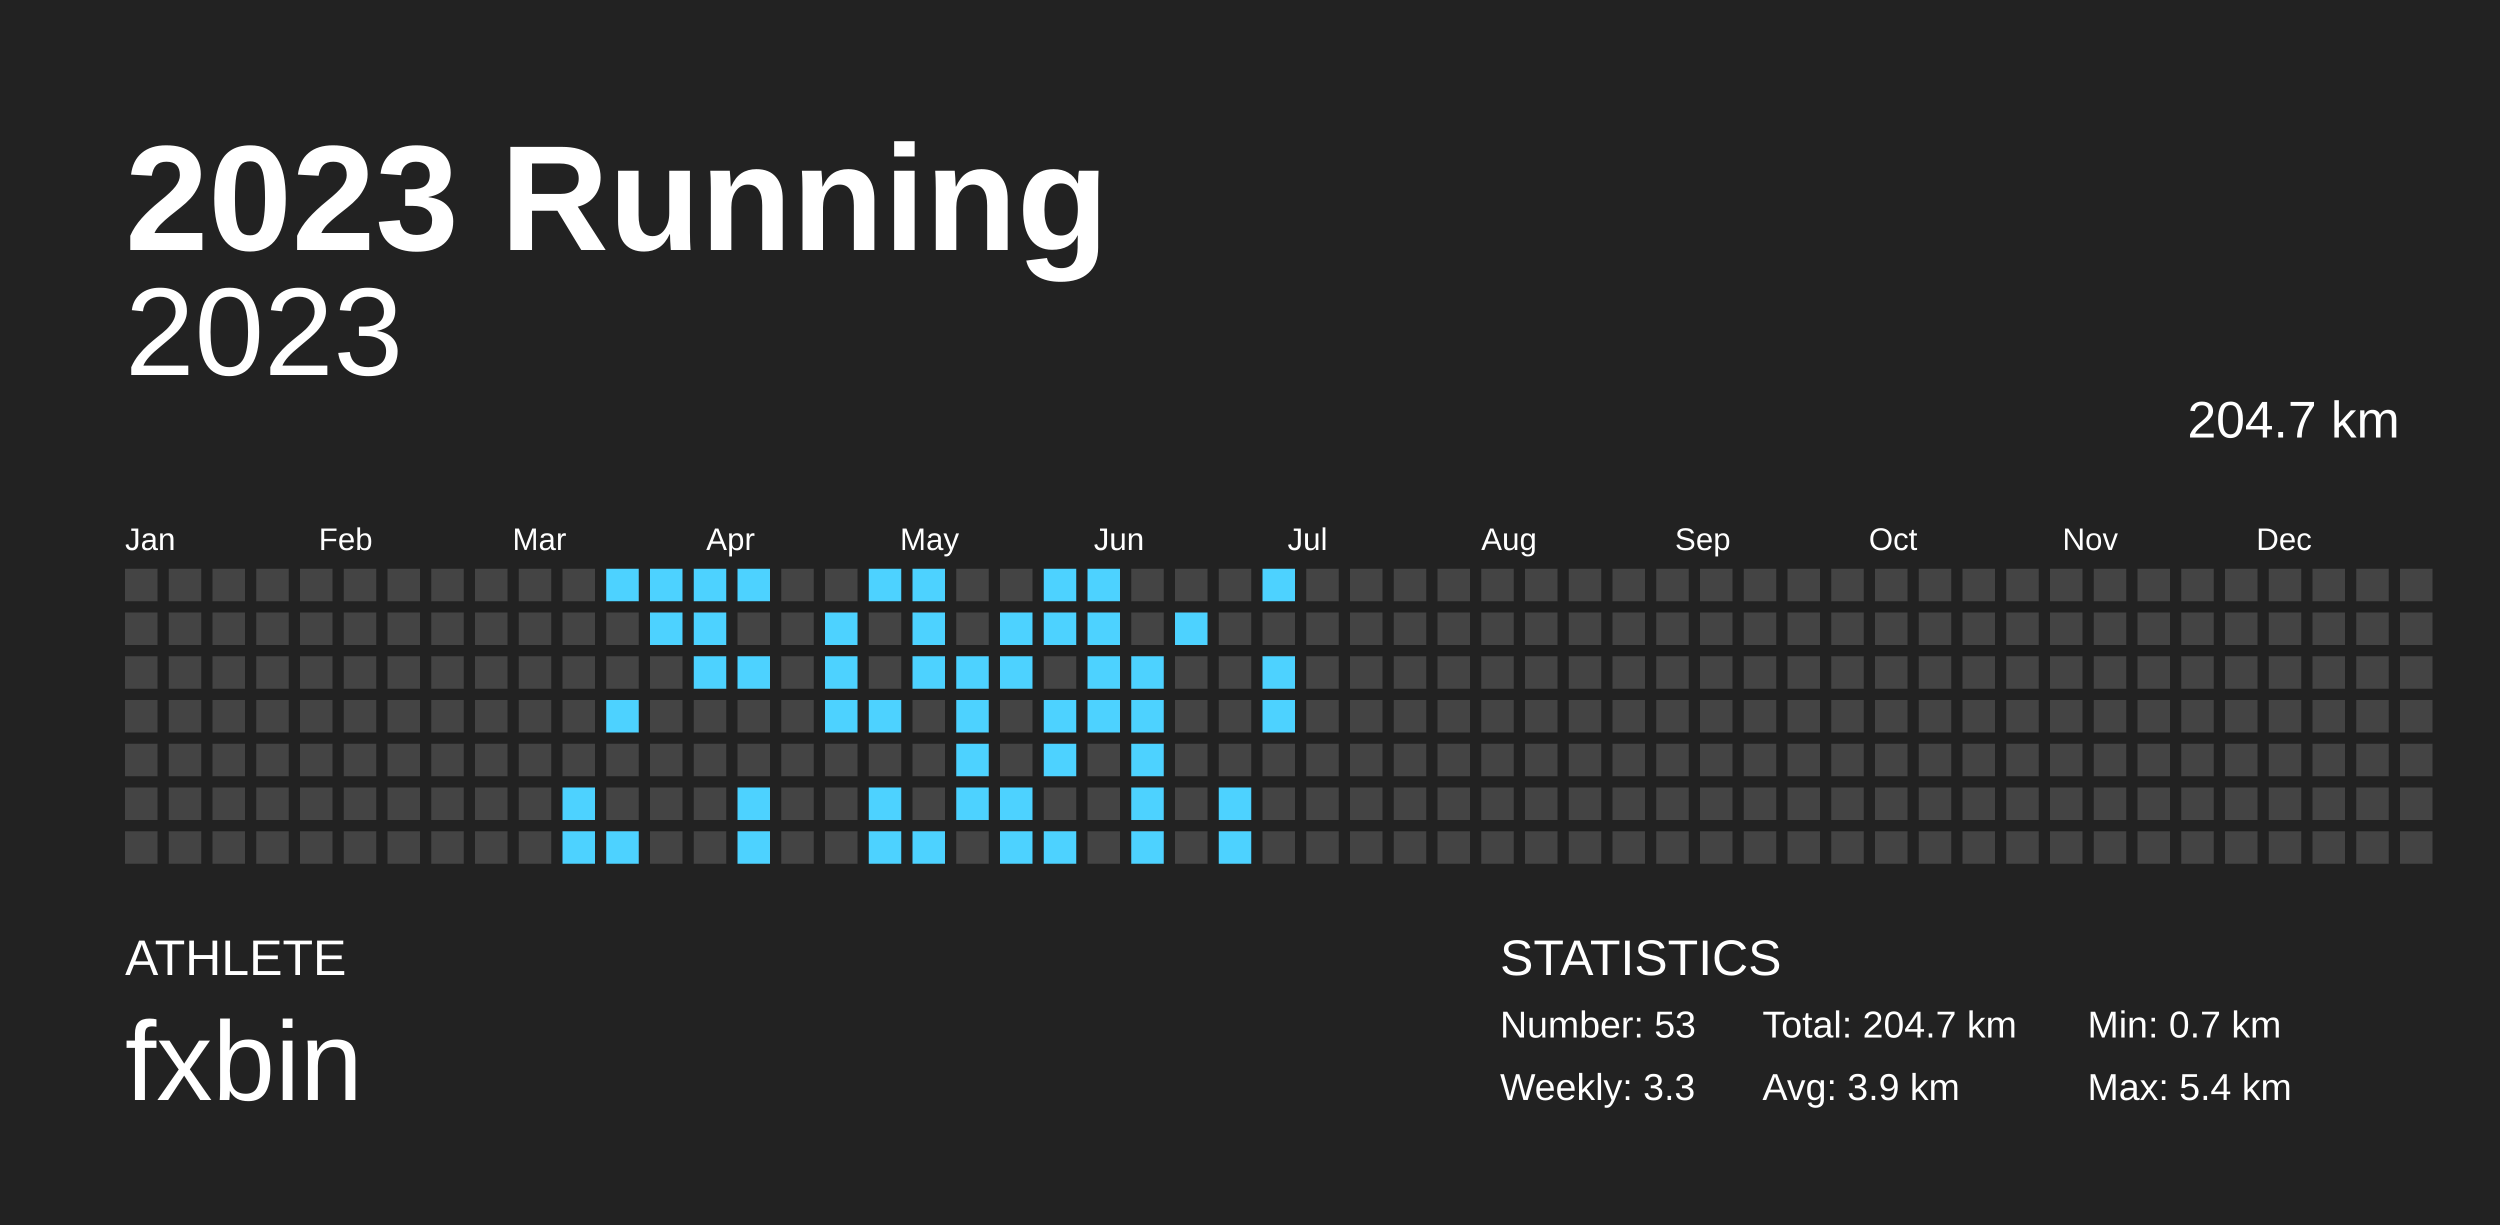
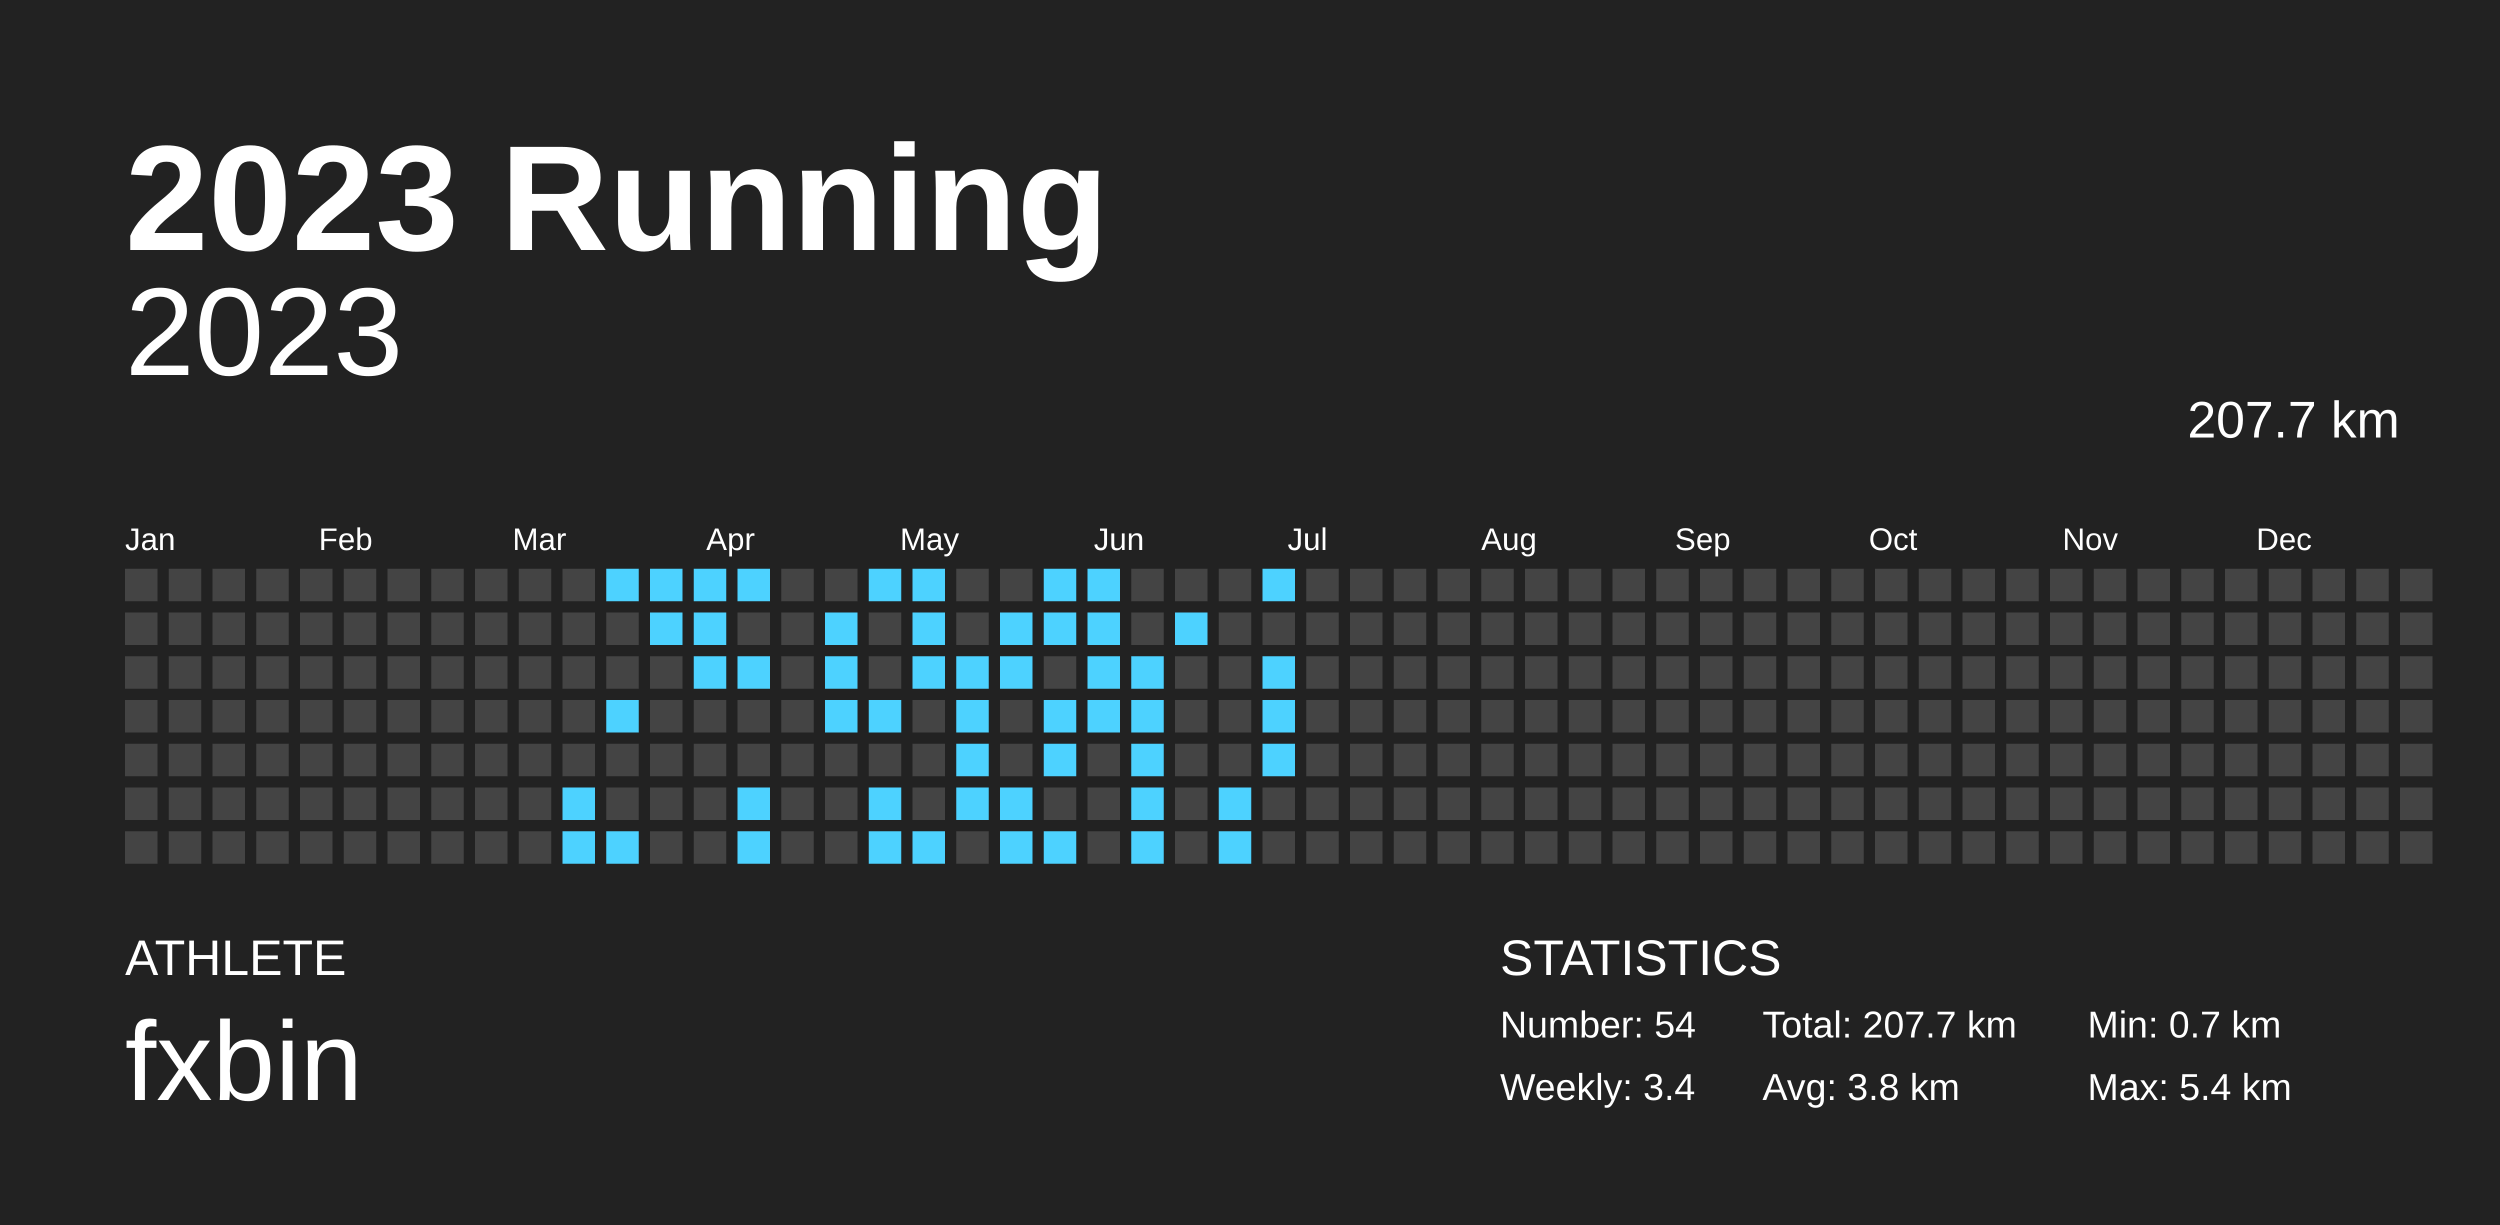
<svg xmlns="http://www.w3.org/2000/svg" baseProfile="full" height="98mm" version="1.1" viewBox="0,0,200,98" width="200mm">
  <defs />
  <rect fill="#222222" height="98" width="200" x="0" y="0" />
  <text fill="#FFFFFF" style="font-size:12px; font-family:Arial; font-weight:bold;" x="10" y="20">2023 Running</text>
  <text fill="#FFFFFF" style="font-size:4px; font-family:Arial" x="10" y="78">ATHLETE</text>
  <text fill="#FFFFFF" style="font-size:9px; font-family:Arial" x="10" y="88">fxbin</text>
  <text fill="#FFFFFF" style="font-size:4px; font-family:Arial" x="120" y="78">STATISTICS</text>
-   <text fill="#FFFFFF" style="font-size:3px; font-family:Arial" x="120" y="83">Number: 53</text>
-   <text fill="#FFFFFF" style="font-size:3px; font-family:Arial" x="120" y="88">Weekly: 3.3</text>
-   <text fill="#FFFFFF" style="font-size:3px; font-family:Arial" x="141" y="83">Total: 204.7 km</text>
-   <text fill="#FFFFFF" style="font-size:3px; font-family:Arial" x="141" y="88">Avg: 3.9 km</text>
+   <text fill="#FFFFFF" style="font-size:3px; font-family:Arial" x="120" y="83">Number: 54</text>
+   <text fill="#FFFFFF" style="font-size:3px; font-family:Arial" x="120" y="88">Weekly: 3.4</text>
+   <text fill="#FFFFFF" style="font-size:3px; font-family:Arial" x="141" y="83">Total: 207.7 km</text>
+   <text fill="#FFFFFF" style="font-size:3px; font-family:Arial" x="141" y="88">Avg: 3.8 km</text>
  <text fill="#FFFFFF" style="font-size:3px; font-family:Arial" x="167" y="83">Min: 0.7 km</text>
  <text fill="#FFFFFF" style="font-size:3px; font-family:Arial" x="167" y="88">Max: 5.4 km</text>
  <text alignment-baseline="hanging" fill="#FFFFFF" style="font-size:10.0px; font-family:Arial;" x="10" y="30">2023</text>
-   <text alignment-baseline="hanging" fill="#FFFFFF" style="font-size:4.125px; font-family:Arial;" x="175" y="35">204.7 km</text>
+   <text alignment-baseline="hanging" fill="#FFFFFF" style="font-size:4.125px; font-family:Arial;" x="175" y="35">207.7 km</text>
  <text fill="#FFFFFF" style="font-size:2.5px; font-family:Arial" x="10.0" y="44">Jan</text>
  <text fill="#FFFFFF" style="font-size:2.5px; font-family:Arial" x="25.5" y="44">Feb</text>
  <text fill="#FFFFFF" style="font-size:2.5px; font-family:Arial" x="41.0" y="44">Mar</text>
  <text fill="#FFFFFF" style="font-size:2.5px; font-family:Arial" x="56.5" y="44">Apr</text>
  <text fill="#FFFFFF" style="font-size:2.5px; font-family:Arial" x="72.0" y="44">May</text>
  <text fill="#FFFFFF" style="font-size:2.5px; font-family:Arial" x="87.5" y="44">Jun</text>
  <text fill="#FFFFFF" style="font-size:2.5px; font-family:Arial" x="103.0" y="44">Jul</text>
  <text fill="#FFFFFF" style="font-size:2.5px; font-family:Arial" x="118.5" y="44">Aug</text>
  <text fill="#FFFFFF" style="font-size:2.5px; font-family:Arial" x="134.0" y="44">Sep</text>
  <text fill="#FFFFFF" style="font-size:2.5px; font-family:Arial" x="149.5" y="44">Oct</text>
  <text fill="#FFFFFF" style="font-size:2.5px; font-family:Arial" x="165.0" y="44">Nov</text>
  <text fill="#FFFFFF" style="font-size:2.5px; font-family:Arial" x="180.5" y="44">Dec</text>
  <rect fill="#444444" height="2.6" width="2.6" x="10.0" y="45.5" />
  <rect fill="#444444" height="2.6" width="2.6" x="10.0" y="49.0" />
  <rect fill="#444444" height="2.6" width="2.6" x="10.0" y="52.5" />
  <rect fill="#444444" height="2.6" width="2.6" x="10.0" y="56.0" />
  <rect fill="#444444" height="2.6" width="2.6" x="10.0" y="59.5" />
  <rect fill="#444444" height="2.6" width="2.6" x="10.0" y="63.0" />
  <rect fill="#444444" height="2.6" width="2.6" x="10.0" y="66.5" />
  <rect fill="#444444" height="2.6" width="2.6" x="13.5" y="45.5" />
  <rect fill="#444444" height="2.6" width="2.6" x="13.5" y="49.0" />
  <rect fill="#444444" height="2.6" width="2.6" x="13.5" y="52.5" />
  <rect fill="#444444" height="2.6" width="2.6" x="13.5" y="56.0" />
  <rect fill="#444444" height="2.6" width="2.6" x="13.5" y="59.5" />
  <rect fill="#444444" height="2.6" width="2.6" x="13.5" y="63.0" />
  <rect fill="#444444" height="2.6" width="2.6" x="13.5" y="66.5" />
  <rect fill="#444444" height="2.6" width="2.6" x="17.0" y="45.5" />
  <rect fill="#444444" height="2.6" width="2.6" x="17.0" y="49.0" />
  <rect fill="#444444" height="2.6" width="2.6" x="17.0" y="52.5" />
  <rect fill="#444444" height="2.6" width="2.6" x="17.0" y="56.0" />
  <rect fill="#444444" height="2.6" width="2.6" x="17.0" y="59.5" />
  <rect fill="#444444" height="2.6" width="2.6" x="17.0" y="63.0" />
  <rect fill="#444444" height="2.6" width="2.6" x="17.0" y="66.5" />
  <rect fill="#444444" height="2.6" width="2.6" x="20.5" y="45.5" />
  <rect fill="#444444" height="2.6" width="2.6" x="20.5" y="49.0" />
  <rect fill="#444444" height="2.6" width="2.6" x="20.5" y="52.5" />
  <rect fill="#444444" height="2.6" width="2.6" x="20.5" y="56.0" />
  <rect fill="#444444" height="2.6" width="2.6" x="20.5" y="59.5" />
  <rect fill="#444444" height="2.6" width="2.6" x="20.5" y="63.0" />
  <rect fill="#444444" height="2.6" width="2.6" x="20.5" y="66.5" />
  <rect fill="#444444" height="2.6" width="2.6" x="24.0" y="45.5" />
  <rect fill="#444444" height="2.6" width="2.6" x="24.0" y="49.0" />
  <rect fill="#444444" height="2.6" width="2.6" x="24.0" y="52.5" />
  <rect fill="#444444" height="2.6" width="2.6" x="24.0" y="56.0" />
  <rect fill="#444444" height="2.6" width="2.6" x="24.0" y="59.5" />
  <rect fill="#444444" height="2.6" width="2.6" x="24.0" y="63.0" />
  <rect fill="#444444" height="2.6" width="2.6" x="24.0" y="66.5" />
  <rect fill="#444444" height="2.6" width="2.6" x="27.5" y="45.5" />
  <rect fill="#444444" height="2.6" width="2.6" x="27.5" y="49.0" />
  <rect fill="#444444" height="2.6" width="2.6" x="27.5" y="52.5" />
  <rect fill="#444444" height="2.6" width="2.6" x="27.5" y="56.0" />
  <rect fill="#444444" height="2.6" width="2.6" x="27.5" y="59.5" />
  <rect fill="#444444" height="2.6" width="2.6" x="27.5" y="63.0" />
  <rect fill="#444444" height="2.6" width="2.6" x="27.5" y="66.5" />
  <rect fill="#444444" height="2.6" width="2.6" x="31.0" y="45.5" />
  <rect fill="#444444" height="2.6" width="2.6" x="31.0" y="49.0" />
  <rect fill="#444444" height="2.6" width="2.6" x="31.0" y="52.5" />
  <rect fill="#444444" height="2.6" width="2.6" x="31.0" y="56.0" />
  <rect fill="#444444" height="2.6" width="2.6" x="31.0" y="59.5" />
  <rect fill="#444444" height="2.6" width="2.6" x="31.0" y="63.0" />
  <rect fill="#444444" height="2.6" width="2.6" x="31.0" y="66.5" />
  <rect fill="#444444" height="2.6" width="2.6" x="34.5" y="45.5" />
  <rect fill="#444444" height="2.6" width="2.6" x="34.5" y="49.0" />
  <rect fill="#444444" height="2.6" width="2.6" x="34.5" y="52.5" />
  <rect fill="#444444" height="2.6" width="2.6" x="34.5" y="56.0" />
  <rect fill="#444444" height="2.6" width="2.6" x="34.5" y="59.5" />
  <rect fill="#444444" height="2.6" width="2.6" x="34.5" y="63.0" />
  <rect fill="#444444" height="2.6" width="2.6" x="34.5" y="66.5" />
  <rect fill="#444444" height="2.6" width="2.6" x="38.0" y="45.5" />
  <rect fill="#444444" height="2.6" width="2.6" x="38.0" y="49.0" />
  <rect fill="#444444" height="2.6" width="2.6" x="38.0" y="52.5" />
  <rect fill="#444444" height="2.6" width="2.6" x="38.0" y="56.0" />
  <rect fill="#444444" height="2.6" width="2.6" x="38.0" y="59.5" />
  <rect fill="#444444" height="2.6" width="2.6" x="38.0" y="63.0" />
  <rect fill="#444444" height="2.6" width="2.6" x="38.0" y="66.5" />
  <rect fill="#444444" height="2.6" width="2.6" x="41.5" y="45.5" />
  <rect fill="#444444" height="2.6" width="2.6" x="41.5" y="49.0" />
  <rect fill="#444444" height="2.6" width="2.6" x="41.5" y="52.5" />
  <rect fill="#444444" height="2.6" width="2.6" x="41.5" y="56.0" />
  <rect fill="#444444" height="2.6" width="2.6" x="41.5" y="59.5" />
  <rect fill="#444444" height="2.6" width="2.6" x="41.5" y="63.0" />
  <rect fill="#444444" height="2.6" width="2.6" x="41.5" y="66.5" />
  <rect fill="#444444" height="2.6" width="2.6" x="45.0" y="45.5" />
  <rect fill="#444444" height="2.6" width="2.6" x="45.0" y="49.0" />
  <rect fill="#444444" height="2.6" width="2.6" x="45.0" y="52.5" />
  <rect fill="#444444" height="2.6" width="2.6" x="45.0" y="56.0" />
  <rect fill="#444444" height="2.6" width="2.6" x="45.0" y="59.5" />
  <rect fill="#4dd2ff" height="2.6" width="2.6" x="45.0" y="63.0" />
  <rect fill="#4dd2ff" height="2.6" width="2.6" x="45.0" y="66.5" />
  <rect fill="#4dd2ff" height="2.6" width="2.6" x="48.5" y="45.5" />
  <rect fill="#444444" height="2.6" width="2.6" x="48.5" y="49.0" />
  <rect fill="#444444" height="2.6" width="2.6" x="48.5" y="52.5" />
  <rect fill="#4dd2ff" height="2.6" width="2.6" x="48.5" y="56.0" />
  <rect fill="#444444" height="2.6" width="2.6" x="48.5" y="59.5" />
  <rect fill="#444444" height="2.6" width="2.6" x="48.5" y="63.0" />
  <rect fill="#4dd2ff" height="2.6" width="2.6" x="48.5" y="66.5" />
  <rect fill="#4dd2ff" height="2.6" width="2.6" x="52.0" y="45.5" />
  <rect fill="#4dd2ff" height="2.6" width="2.6" x="52.0" y="49.0" />
  <rect fill="#444444" height="2.6" width="2.6" x="52.0" y="52.5" />
  <rect fill="#444444" height="2.6" width="2.6" x="52.0" y="56.0" />
  <rect fill="#444444" height="2.6" width="2.6" x="52.0" y="59.5" />
  <rect fill="#444444" height="2.6" width="2.6" x="52.0" y="63.0" />
  <rect fill="#444444" height="2.6" width="2.6" x="52.0" y="66.5" />
  <rect fill="#4dd2ff" height="2.6" width="2.6" x="55.5" y="45.5" />
  <rect fill="#4dd2ff" height="2.6" width="2.6" x="55.5" y="49.0" />
  <rect fill="#4dd2ff" height="2.6" width="2.6" x="55.5" y="52.5" />
  <rect fill="#444444" height="2.6" width="2.6" x="55.5" y="56.0" />
  <rect fill="#444444" height="2.6" width="2.6" x="55.5" y="59.5" />
  <rect fill="#444444" height="2.6" width="2.6" x="55.5" y="63.0" />
  <rect fill="#444444" height="2.6" width="2.6" x="55.5" y="66.5" />
  <rect fill="#4dd2ff" height="2.6" width="2.6" x="59.0" y="45.5" />
  <rect fill="#444444" height="2.6" width="2.6" x="59.0" y="49.0" />
  <rect fill="#4dd2ff" height="2.6" width="2.6" x="59.0" y="52.5" />
  <rect fill="#444444" height="2.6" width="2.6" x="59.0" y="56.0" />
  <rect fill="#444444" height="2.6" width="2.6" x="59.0" y="59.5" />
  <rect fill="#4dd2ff" height="2.6" width="2.6" x="59.0" y="63.0" />
  <rect fill="#4dd2ff" height="2.6" width="2.6" x="59.0" y="66.5" />
  <rect fill="#444444" height="2.6" width="2.6" x="62.5" y="45.5" />
  <rect fill="#444444" height="2.6" width="2.6" x="62.5" y="49.0" />
  <rect fill="#444444" height="2.6" width="2.6" x="62.5" y="52.5" />
  <rect fill="#444444" height="2.6" width="2.6" x="62.5" y="56.0" />
  <rect fill="#444444" height="2.6" width="2.6" x="62.5" y="59.5" />
  <rect fill="#444444" height="2.6" width="2.6" x="62.5" y="63.0" />
  <rect fill="#444444" height="2.6" width="2.6" x="62.5" y="66.5" />
  <rect fill="#444444" height="2.6" width="2.6" x="66.0" y="45.5" />
  <rect fill="#4dd2ff" height="2.6" width="2.6" x="66.0" y="49.0" />
  <rect fill="#4dd2ff" height="2.6" width="2.6" x="66.0" y="52.5" />
  <rect fill="#4dd2ff" height="2.6" width="2.6" x="66.0" y="56.0" />
  <rect fill="#444444" height="2.6" width="2.6" x="66.0" y="59.5" />
  <rect fill="#444444" height="2.6" width="2.6" x="66.0" y="63.0" />
  <rect fill="#444444" height="2.6" width="2.6" x="66.0" y="66.5" />
  <rect fill="#4dd2ff" height="2.6" width="2.6" x="69.5" y="45.5" />
  <rect fill="#444444" height="2.6" width="2.6" x="69.5" y="49.0" />
  <rect fill="#444444" height="2.6" width="2.6" x="69.5" y="52.5" />
  <rect fill="#4dd2ff" height="2.6" width="2.6" x="69.5" y="56.0" />
  <rect fill="#444444" height="2.6" width="2.6" x="69.5" y="59.5" />
  <rect fill="#4dd2ff" height="2.6" width="2.6" x="69.5" y="63.0" />
  <rect fill="#4dd2ff" height="2.6" width="2.6" x="69.5" y="66.5" />
  <rect fill="#4dd2ff" height="2.6" width="2.6" x="73.0" y="45.5" />
  <rect fill="#4dd2ff" height="2.6" width="2.6" x="73.0" y="49.0" />
  <rect fill="#4dd2ff" height="2.6" width="2.6" x="73.0" y="52.5" />
  <rect fill="#444444" height="2.6" width="2.6" x="73.0" y="56.0" />
  <rect fill="#444444" height="2.6" width="2.6" x="73.0" y="59.5" />
  <rect fill="#444444" height="2.6" width="2.6" x="73.0" y="63.0" />
  <rect fill="#4dd2ff" height="2.6" width="2.6" x="73.0" y="66.5" />
  <rect fill="#444444" height="2.6" width="2.6" x="76.5" y="45.5" />
  <rect fill="#444444" height="2.6" width="2.6" x="76.5" y="49.0" />
  <rect fill="#4dd2ff" height="2.6" width="2.6" x="76.5" y="52.5" />
  <rect fill="#4dd2ff" height="2.6" width="2.6" x="76.5" y="56.0" />
  <rect fill="#4dd2ff" height="2.6" width="2.6" x="76.5" y="59.5" />
  <rect fill="#4dd2ff" height="2.6" width="2.6" x="76.5" y="63.0" />
  <rect fill="#444444" height="2.6" width="2.6" x="76.5" y="66.5" />
  <rect fill="#444444" height="2.6" width="2.6" x="80.0" y="45.5" />
  <rect fill="#4dd2ff" height="2.6" width="2.6" x="80.0" y="49.0" />
  <rect fill="#4dd2ff" height="2.6" width="2.6" x="80.0" y="52.5" />
  <rect fill="#444444" height="2.6" width="2.6" x="80.0" y="56.0" />
  <rect fill="#444444" height="2.6" width="2.6" x="80.0" y="59.5" />
  <rect fill="#4dd2ff" height="2.6" width="2.6" x="80.0" y="63.0" />
  <rect fill="#4dd2ff" height="2.6" width="2.6" x="80.0" y="66.5" />
  <rect fill="#4dd2ff" height="2.6" width="2.6" x="83.5" y="45.5" />
  <rect fill="#4dd2ff" height="2.6" width="2.6" x="83.5" y="49.0" />
  <rect fill="#444444" height="2.6" width="2.6" x="83.5" y="52.5" />
  <rect fill="#4dd2ff" height="2.6" width="2.6" x="83.5" y="56.0" />
  <rect fill="#4dd2ff" height="2.6" width="2.6" x="83.5" y="59.5" />
  <rect fill="#444444" height="2.6" width="2.6" x="83.5" y="63.0" />
  <rect fill="#4dd2ff" height="2.6" width="2.6" x="83.5" y="66.5" />
  <rect fill="#4dd2ff" height="2.6" width="2.6" x="87.0" y="45.5" />
  <rect fill="#4dd2ff" height="2.6" width="2.6" x="87.0" y="49.0" />
  <rect fill="#4dd2ff" height="2.6" width="2.6" x="87.0" y="52.5" />
  <rect fill="#4dd2ff" height="2.6" width="2.6" x="87.0" y="56.0" />
  <rect fill="#444444" height="2.6" width="2.6" x="87.0" y="59.5" />
  <rect fill="#444444" height="2.6" width="2.6" x="87.0" y="63.0" />
  <rect fill="#444444" height="2.6" width="2.6" x="87.0" y="66.5" />
  <rect fill="#444444" height="2.6" width="2.6" x="90.5" y="45.5" />
  <rect fill="#444444" height="2.6" width="2.6" x="90.5" y="49.0" />
  <rect fill="#4dd2ff" height="2.6" width="2.6" x="90.5" y="52.5" />
  <rect fill="#4dd2ff" height="2.6" width="2.6" x="90.5" y="56.0" />
  <rect fill="#4dd2ff" height="2.6" width="2.6" x="90.5" y="59.5" />
  <rect fill="#4dd2ff" height="2.6" width="2.6" x="90.5" y="63.0" />
  <rect fill="#4dd2ff" height="2.6" width="2.6" x="90.5" y="66.5" />
  <rect fill="#444444" height="2.6" width="2.6" x="94.0" y="45.5" />
  <rect fill="#4dd2ff" height="2.6" width="2.6" x="94.0" y="49.0" />
  <rect fill="#444444" height="2.6" width="2.6" x="94.0" y="52.5" />
  <rect fill="#444444" height="2.6" width="2.6" x="94.0" y="56.0" />
  <rect fill="#444444" height="2.6" width="2.6" x="94.0" y="59.5" />
  <rect fill="#444444" height="2.6" width="2.6" x="94.0" y="63.0" />
  <rect fill="#444444" height="2.6" width="2.6" x="94.0" y="66.5" />
  <rect fill="#444444" height="2.6" width="2.6" x="97.5" y="45.5" />
  <rect fill="#444444" height="2.6" width="2.6" x="97.5" y="49.0" />
  <rect fill="#444444" height="2.6" width="2.6" x="97.5" y="52.5" />
  <rect fill="#444444" height="2.6" width="2.6" x="97.5" y="56.0" />
  <rect fill="#444444" height="2.6" width="2.6" x="97.5" y="59.5" />
  <rect fill="#4dd2ff" height="2.6" width="2.6" x="97.5" y="63.0" />
  <rect fill="#4dd2ff" height="2.6" width="2.6" x="97.5" y="66.5" />
  <rect fill="#4dd2ff" height="2.6" width="2.6" x="101.0" y="45.5" />
  <rect fill="#444444" height="2.6" width="2.6" x="101.0" y="49.0" />
  <rect fill="#4dd2ff" height="2.6" width="2.6" x="101.0" y="52.5" />
  <rect fill="#4dd2ff" height="2.6" width="2.6" x="101.0" y="56.0" />
-   <rect fill="#444444" height="2.6" width="2.6" x="101.0" y="59.5" />
+   <rect fill="#4dd2ff" height="2.6" width="2.6" x="101.0" y="59.5" />
  <rect fill="#444444" height="2.6" width="2.6" x="101.0" y="63.0" />
  <rect fill="#444444" height="2.6" width="2.6" x="101.0" y="66.5" />
  <rect fill="#444444" height="2.6" width="2.6" x="104.5" y="45.5" />
  <rect fill="#444444" height="2.6" width="2.6" x="104.5" y="49.0" />
  <rect fill="#444444" height="2.6" width="2.6" x="104.5" y="52.5" />
  <rect fill="#444444" height="2.6" width="2.6" x="104.5" y="56.0" />
  <rect fill="#444444" height="2.6" width="2.6" x="104.5" y="59.5" />
  <rect fill="#444444" height="2.6" width="2.6" x="104.5" y="63.0" />
  <rect fill="#444444" height="2.6" width="2.6" x="104.5" y="66.5" />
  <rect fill="#444444" height="2.6" width="2.6" x="108.0" y="45.5" />
  <rect fill="#444444" height="2.6" width="2.6" x="108.0" y="49.0" />
  <rect fill="#444444" height="2.6" width="2.6" x="108.0" y="52.5" />
  <rect fill="#444444" height="2.6" width="2.6" x="108.0" y="56.0" />
  <rect fill="#444444" height="2.6" width="2.6" x="108.0" y="59.5" />
  <rect fill="#444444" height="2.6" width="2.6" x="108.0" y="63.0" />
  <rect fill="#444444" height="2.6" width="2.6" x="108.0" y="66.5" />
  <rect fill="#444444" height="2.6" width="2.6" x="111.5" y="45.5" />
  <rect fill="#444444" height="2.6" width="2.6" x="111.5" y="49.0" />
  <rect fill="#444444" height="2.6" width="2.6" x="111.5" y="52.5" />
  <rect fill="#444444" height="2.6" width="2.6" x="111.5" y="56.0" />
  <rect fill="#444444" height="2.6" width="2.6" x="111.5" y="59.5" />
  <rect fill="#444444" height="2.6" width="2.6" x="111.5" y="63.0" />
  <rect fill="#444444" height="2.6" width="2.6" x="111.5" y="66.5" />
  <rect fill="#444444" height="2.6" width="2.6" x="115.0" y="45.5" />
  <rect fill="#444444" height="2.6" width="2.6" x="115.0" y="49.0" />
  <rect fill="#444444" height="2.6" width="2.6" x="115.0" y="52.5" />
  <rect fill="#444444" height="2.6" width="2.6" x="115.0" y="56.0" />
  <rect fill="#444444" height="2.6" width="2.6" x="115.0" y="59.5" />
  <rect fill="#444444" height="2.6" width="2.6" x="115.0" y="63.0" />
  <rect fill="#444444" height="2.6" width="2.6" x="115.0" y="66.5" />
  <rect fill="#444444" height="2.6" width="2.6" x="118.5" y="45.5" />
  <rect fill="#444444" height="2.6" width="2.6" x="118.5" y="49.0" />
  <rect fill="#444444" height="2.6" width="2.6" x="118.5" y="52.5" />
  <rect fill="#444444" height="2.6" width="2.6" x="118.5" y="56.0" />
  <rect fill="#444444" height="2.6" width="2.6" x="118.5" y="59.5" />
  <rect fill="#444444" height="2.6" width="2.6" x="118.5" y="63.0" />
  <rect fill="#444444" height="2.6" width="2.6" x="118.5" y="66.5" />
  <rect fill="#444444" height="2.6" width="2.6" x="122.0" y="45.5" />
  <rect fill="#444444" height="2.6" width="2.6" x="122.0" y="49.0" />
  <rect fill="#444444" height="2.6" width="2.6" x="122.0" y="52.5" />
  <rect fill="#444444" height="2.6" width="2.6" x="122.0" y="56.0" />
  <rect fill="#444444" height="2.6" width="2.6" x="122.0" y="59.5" />
  <rect fill="#444444" height="2.6" width="2.6" x="122.0" y="63.0" />
  <rect fill="#444444" height="2.6" width="2.6" x="122.0" y="66.5" />
  <rect fill="#444444" height="2.6" width="2.6" x="125.5" y="45.5" />
  <rect fill="#444444" height="2.6" width="2.6" x="125.5" y="49.0" />
  <rect fill="#444444" height="2.6" width="2.6" x="125.5" y="52.5" />
  <rect fill="#444444" height="2.6" width="2.6" x="125.5" y="56.0" />
  <rect fill="#444444" height="2.6" width="2.6" x="125.5" y="59.5" />
  <rect fill="#444444" height="2.6" width="2.6" x="125.5" y="63.0" />
  <rect fill="#444444" height="2.6" width="2.6" x="125.5" y="66.5" />
  <rect fill="#444444" height="2.6" width="2.6" x="129.0" y="45.5" />
  <rect fill="#444444" height="2.6" width="2.6" x="129.0" y="49.0" />
  <rect fill="#444444" height="2.6" width="2.6" x="129.0" y="52.5" />
  <rect fill="#444444" height="2.6" width="2.6" x="129.0" y="56.0" />
  <rect fill="#444444" height="2.6" width="2.6" x="129.0" y="59.5" />
  <rect fill="#444444" height="2.6" width="2.6" x="129.0" y="63.0" />
  <rect fill="#444444" height="2.6" width="2.6" x="129.0" y="66.5" />
  <rect fill="#444444" height="2.6" width="2.6" x="132.5" y="45.5" />
  <rect fill="#444444" height="2.6" width="2.6" x="132.5" y="49.0" />
  <rect fill="#444444" height="2.6" width="2.6" x="132.5" y="52.5" />
  <rect fill="#444444" height="2.6" width="2.6" x="132.5" y="56.0" />
  <rect fill="#444444" height="2.6" width="2.6" x="132.5" y="59.5" />
  <rect fill="#444444" height="2.6" width="2.6" x="132.5" y="63.0" />
  <rect fill="#444444" height="2.6" width="2.6" x="132.5" y="66.5" />
  <rect fill="#444444" height="2.6" width="2.6" x="136.0" y="45.5" />
  <rect fill="#444444" height="2.6" width="2.6" x="136.0" y="49.0" />
  <rect fill="#444444" height="2.6" width="2.6" x="136.0" y="52.5" />
  <rect fill="#444444" height="2.6" width="2.6" x="136.0" y="56.0" />
  <rect fill="#444444" height="2.6" width="2.6" x="136.0" y="59.5" />
  <rect fill="#444444" height="2.6" width="2.6" x="136.0" y="63.0" />
  <rect fill="#444444" height="2.6" width="2.6" x="136.0" y="66.5" />
  <rect fill="#444444" height="2.6" width="2.6" x="139.5" y="45.5" />
  <rect fill="#444444" height="2.6" width="2.6" x="139.5" y="49.0" />
  <rect fill="#444444" height="2.6" width="2.6" x="139.5" y="52.5" />
  <rect fill="#444444" height="2.6" width="2.6" x="139.5" y="56.0" />
  <rect fill="#444444" height="2.6" width="2.6" x="139.5" y="59.5" />
  <rect fill="#444444" height="2.6" width="2.6" x="139.5" y="63.0" />
  <rect fill="#444444" height="2.6" width="2.6" x="139.5" y="66.5" />
  <rect fill="#444444" height="2.6" width="2.6" x="143.0" y="45.5" />
  <rect fill="#444444" height="2.6" width="2.6" x="143.0" y="49.0" />
  <rect fill="#444444" height="2.6" width="2.6" x="143.0" y="52.5" />
  <rect fill="#444444" height="2.6" width="2.6" x="143.0" y="56.0" />
  <rect fill="#444444" height="2.6" width="2.6" x="143.0" y="59.5" />
  <rect fill="#444444" height="2.6" width="2.6" x="143.0" y="63.0" />
  <rect fill="#444444" height="2.6" width="2.6" x="143.0" y="66.5" />
  <rect fill="#444444" height="2.6" width="2.6" x="146.5" y="45.5" />
  <rect fill="#444444" height="2.6" width="2.6" x="146.5" y="49.0" />
  <rect fill="#444444" height="2.6" width="2.6" x="146.5" y="52.5" />
  <rect fill="#444444" height="2.6" width="2.6" x="146.5" y="56.0" />
  <rect fill="#444444" height="2.6" width="2.6" x="146.5" y="59.5" />
  <rect fill="#444444" height="2.6" width="2.6" x="146.5" y="63.0" />
  <rect fill="#444444" height="2.6" width="2.6" x="146.5" y="66.5" />
  <rect fill="#444444" height="2.6" width="2.6" x="150.0" y="45.5" />
  <rect fill="#444444" height="2.6" width="2.6" x="150.0" y="49.0" />
  <rect fill="#444444" height="2.6" width="2.6" x="150.0" y="52.5" />
  <rect fill="#444444" height="2.6" width="2.6" x="150.0" y="56.0" />
  <rect fill="#444444" height="2.6" width="2.6" x="150.0" y="59.5" />
  <rect fill="#444444" height="2.6" width="2.6" x="150.0" y="63.0" />
  <rect fill="#444444" height="2.6" width="2.6" x="150.0" y="66.5" />
  <rect fill="#444444" height="2.6" width="2.6" x="153.5" y="45.5" />
  <rect fill="#444444" height="2.6" width="2.6" x="153.5" y="49.0" />
  <rect fill="#444444" height="2.6" width="2.6" x="153.5" y="52.5" />
  <rect fill="#444444" height="2.6" width="2.6" x="153.5" y="56.0" />
  <rect fill="#444444" height="2.6" width="2.6" x="153.5" y="59.5" />
  <rect fill="#444444" height="2.6" width="2.6" x="153.5" y="63.0" />
  <rect fill="#444444" height="2.6" width="2.6" x="153.5" y="66.5" />
  <rect fill="#444444" height="2.6" width="2.6" x="157.0" y="45.5" />
  <rect fill="#444444" height="2.6" width="2.6" x="157.0" y="49.0" />
  <rect fill="#444444" height="2.6" width="2.6" x="157.0" y="52.5" />
  <rect fill="#444444" height="2.6" width="2.6" x="157.0" y="56.0" />
  <rect fill="#444444" height="2.6" width="2.6" x="157.0" y="59.5" />
  <rect fill="#444444" height="2.6" width="2.6" x="157.0" y="63.0" />
  <rect fill="#444444" height="2.6" width="2.6" x="157.0" y="66.5" />
  <rect fill="#444444" height="2.6" width="2.6" x="160.5" y="45.5" />
  <rect fill="#444444" height="2.6" width="2.6" x="160.5" y="49.0" />
  <rect fill="#444444" height="2.6" width="2.6" x="160.5" y="52.5" />
  <rect fill="#444444" height="2.6" width="2.6" x="160.5" y="56.0" />
  <rect fill="#444444" height="2.6" width="2.6" x="160.5" y="59.5" />
  <rect fill="#444444" height="2.6" width="2.6" x="160.5" y="63.0" />
  <rect fill="#444444" height="2.6" width="2.6" x="160.5" y="66.5" />
  <rect fill="#444444" height="2.6" width="2.6" x="164.0" y="45.5" />
  <rect fill="#444444" height="2.6" width="2.6" x="164.0" y="49.0" />
  <rect fill="#444444" height="2.6" width="2.6" x="164.0" y="52.5" />
  <rect fill="#444444" height="2.6" width="2.6" x="164.0" y="56.0" />
  <rect fill="#444444" height="2.6" width="2.6" x="164.0" y="59.5" />
  <rect fill="#444444" height="2.6" width="2.6" x="164.0" y="63.0" />
  <rect fill="#444444" height="2.6" width="2.6" x="164.0" y="66.5" />
  <rect fill="#444444" height="2.6" width="2.6" x="167.5" y="45.5" />
  <rect fill="#444444" height="2.6" width="2.6" x="167.5" y="49.0" />
  <rect fill="#444444" height="2.6" width="2.6" x="167.5" y="52.5" />
  <rect fill="#444444" height="2.6" width="2.6" x="167.5" y="56.0" />
  <rect fill="#444444" height="2.6" width="2.6" x="167.5" y="59.5" />
  <rect fill="#444444" height="2.6" width="2.6" x="167.5" y="63.0" />
  <rect fill="#444444" height="2.6" width="2.6" x="167.5" y="66.5" />
  <rect fill="#444444" height="2.6" width="2.6" x="171.0" y="45.5" />
  <rect fill="#444444" height="2.6" width="2.6" x="171.0" y="49.0" />
  <rect fill="#444444" height="2.6" width="2.6" x="171.0" y="52.5" />
  <rect fill="#444444" height="2.6" width="2.6" x="171.0" y="56.0" />
  <rect fill="#444444" height="2.6" width="2.6" x="171.0" y="59.5" />
  <rect fill="#444444" height="2.6" width="2.6" x="171.0" y="63.0" />
  <rect fill="#444444" height="2.6" width="2.6" x="171.0" y="66.5" />
  <rect fill="#444444" height="2.6" width="2.6" x="174.5" y="45.5" />
  <rect fill="#444444" height="2.6" width="2.6" x="174.5" y="49.0" />
  <rect fill="#444444" height="2.6" width="2.6" x="174.5" y="52.5" />
  <rect fill="#444444" height="2.6" width="2.6" x="174.5" y="56.0" />
  <rect fill="#444444" height="2.6" width="2.6" x="174.5" y="59.5" />
  <rect fill="#444444" height="2.6" width="2.6" x="174.5" y="63.0" />
  <rect fill="#444444" height="2.6" width="2.6" x="174.5" y="66.5" />
  <rect fill="#444444" height="2.6" width="2.6" x="178.0" y="45.5" />
  <rect fill="#444444" height="2.6" width="2.6" x="178.0" y="49.0" />
  <rect fill="#444444" height="2.6" width="2.6" x="178.0" y="52.5" />
  <rect fill="#444444" height="2.6" width="2.6" x="178.0" y="56.0" />
  <rect fill="#444444" height="2.6" width="2.6" x="178.0" y="59.5" />
  <rect fill="#444444" height="2.6" width="2.6" x="178.0" y="63.0" />
  <rect fill="#444444" height="2.6" width="2.6" x="178.0" y="66.5" />
  <rect fill="#444444" height="2.6" width="2.6" x="181.5" y="45.5" />
  <rect fill="#444444" height="2.6" width="2.6" x="181.5" y="49.0" />
  <rect fill="#444444" height="2.6" width="2.6" x="181.5" y="52.5" />
  <rect fill="#444444" height="2.6" width="2.6" x="181.5" y="56.0" />
  <rect fill="#444444" height="2.6" width="2.6" x="181.5" y="59.5" />
  <rect fill="#444444" height="2.6" width="2.6" x="181.5" y="63.0" />
  <rect fill="#444444" height="2.6" width="2.6" x="181.5" y="66.5" />
  <rect fill="#444444" height="2.6" width="2.6" x="185.0" y="45.5" />
  <rect fill="#444444" height="2.6" width="2.6" x="185.0" y="49.0" />
  <rect fill="#444444" height="2.6" width="2.6" x="185.0" y="52.5" />
  <rect fill="#444444" height="2.6" width="2.6" x="185.0" y="56.0" />
  <rect fill="#444444" height="2.6" width="2.6" x="185.0" y="59.5" />
  <rect fill="#444444" height="2.6" width="2.6" x="185.0" y="63.0" />
  <rect fill="#444444" height="2.6" width="2.6" x="185.0" y="66.5" />
  <rect fill="#444444" height="2.6" width="2.6" x="188.5" y="45.5" />
  <rect fill="#444444" height="2.6" width="2.6" x="188.5" y="49.0" />
  <rect fill="#444444" height="2.6" width="2.6" x="188.5" y="52.5" />
  <rect fill="#444444" height="2.6" width="2.6" x="188.5" y="56.0" />
  <rect fill="#444444" height="2.6" width="2.6" x="188.5" y="59.5" />
  <rect fill="#444444" height="2.6" width="2.6" x="188.5" y="63.0" />
  <rect fill="#444444" height="2.6" width="2.6" x="188.5" y="66.5" />
  <rect fill="#444444" height="2.6" width="2.6" x="192.0" y="45.5" />
  <rect fill="#444444" height="2.6" width="2.6" x="192.0" y="49.0" />
  <rect fill="#444444" height="2.6" width="2.6" x="192.0" y="52.5" />
  <rect fill="#444444" height="2.6" width="2.6" x="192.0" y="56.0" />
  <rect fill="#444444" height="2.6" width="2.6" x="192.0" y="59.5" />
  <rect fill="#444444" height="2.6" width="2.6" x="192.0" y="63.0" />
  <rect fill="#444444" height="2.6" width="2.6" x="192.0" y="66.5" />
</svg>
